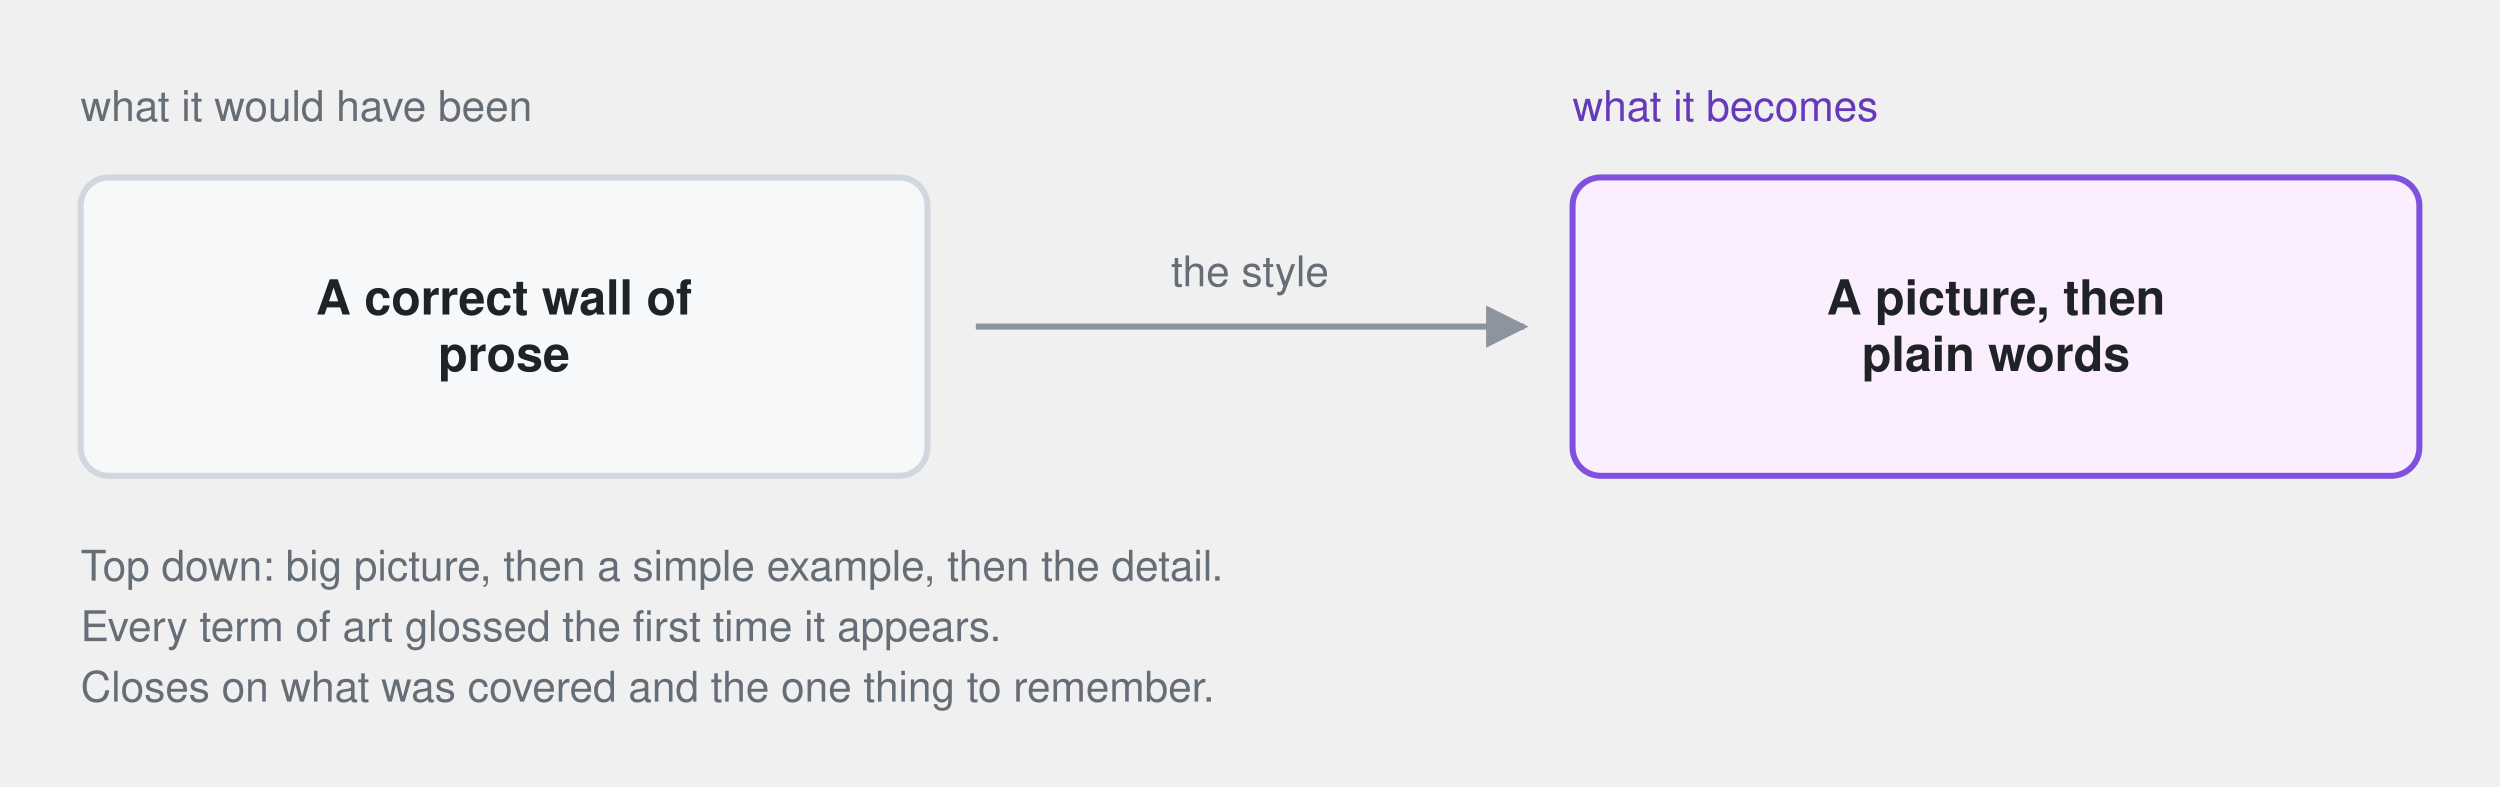
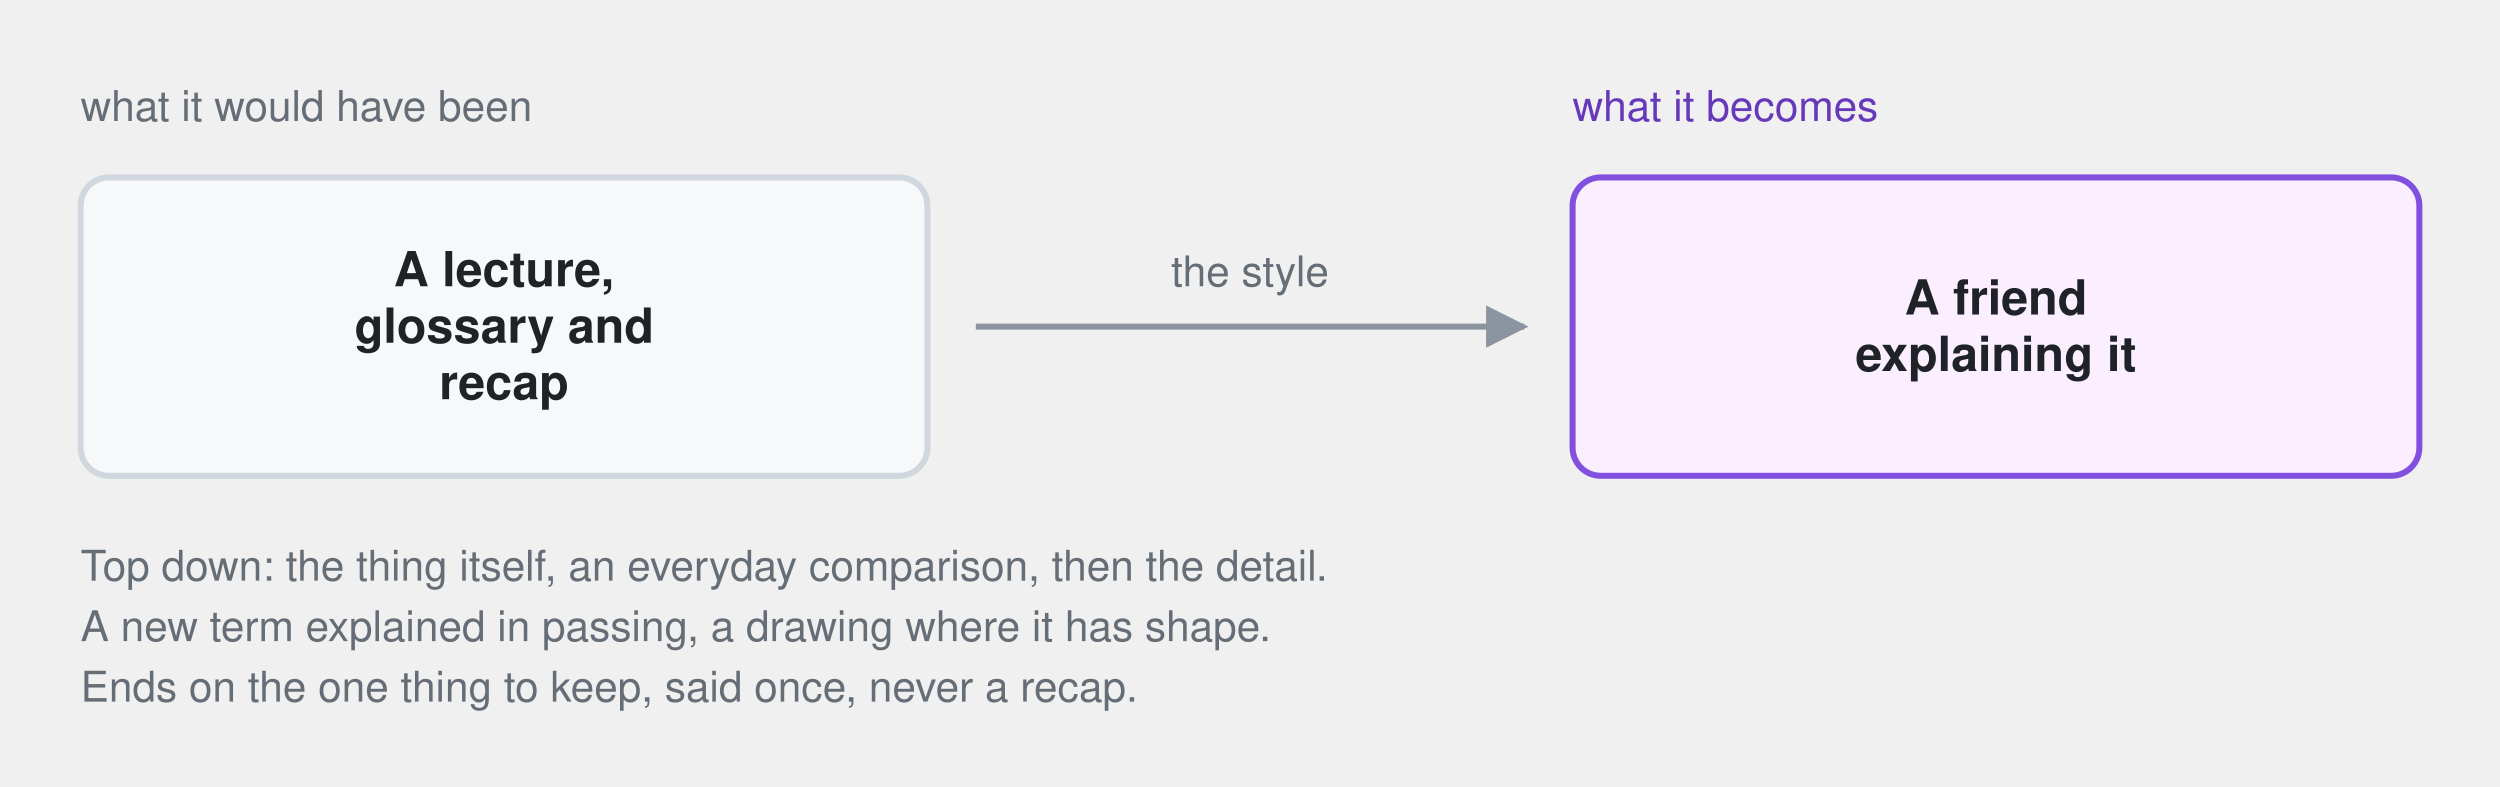
- <svg xmlns="http://www.w3.org/2000/svg" viewBox="0 0 620 195" width="620" height="195" role="img" aria-label="The edu style turns a correct wall of prose into a picture followed by plain words, ordered top down and closing on a recap.">
+ <svg xmlns="http://www.w3.org/2000/svg" viewBox="0 0 620 195" width="620" height="195" role="img" aria-label="The edu style turns a lecture with a glossary and a recap into a friend explaining it, top down, with a drawing where the thing has shape and one line worth keeping at the end.">
  <style>
  .t{font:600 12px ui-sans-serif,-apple-system,Segoe UI,Helvetica,Arial;fill:#1f2328}
  .s{font:10.5px ui-sans-serif,-apple-system,Segoe UI,Helvetica,Arial;fill:#656d76}
  .k{font:600 9px ui-sans-serif,sans-serif;fill:#7d4e00;letter-spacing:.07em}
  .b{fill:#ffffff;stroke:#d0d7de;stroke-width:1.5}
  .g{fill:#fff8c5;stroke:#9a6700;stroke-width:1.5}
  .a{fill:#fbefff;stroke:#8250df;stroke-width:1.5}
  .m{fill:#f6f8fa;stroke:#d0d7de;stroke-width:1.5}
  .ln{stroke:#8c959f;stroke-width:1.5;fill:none}
  .lp{stroke:#8c959f;stroke-width:1.3;fill:none;stroke-dasharray:4 3}
  .at{fill:#6639ba}
  @media (prefers-color-scheme: dark){
    .t{fill:#e6edf3}.s{fill:#9198a1}.k{fill:#e3b341}
    .b{fill:#151b23;stroke:#3d444d}
    .g{fill:#2b2412;stroke:#d4a72c}
    .a{fill:#231c33;stroke:#a371f7}
    .m{fill:#0d1117;stroke:#3d444d}
    .ln,.lp{stroke:#6e7681}
    .at{fill:#c297ff}
  }
</style>
  <defs>
    <marker id="h" viewBox="0 0 10 10" refX="9" refY="5" markerWidth="7" markerHeight="7" orient="auto-start-reverse">
      <path d="M0 0 L10 5 L0 10 z" fill="#8c959f" />
    </marker>
  </defs>
  <rect class="m" x="20" y="44" width="210" height="74" rx="7" />
-   <text class="t" x="125.0" y="78.0" text-anchor="middle">A correct wall of</text>
-   <text class="t" x="125.0" y="92.0" text-anchor="middle">prose</text>
+   <text class="t" x="125.0" y="71.0" text-anchor="middle">A lecture,</text>
+   <text class="t" x="125.0" y="85.0" text-anchor="middle">glossary and</text>
+   <text class="t" x="125.0" y="99.0" text-anchor="middle">recap</text>
  <rect class="a" x="390" y="44" width="210" height="74" rx="7" />
-   <text class="t" x="495.0" y="78.0" text-anchor="middle">A picture, then</text>
-   <text class="t" x="495.0" y="92.0" text-anchor="middle">plain words</text>
+   <text class="t" x="495.0" y="78.0" text-anchor="middle">A friend</text>
+   <text class="t" x="495.0" y="92.0" text-anchor="middle">explaining it</text>
  <path class="ln" d="M242 81.0 H378" marker-end="url(#h)" />
  <text class="s" x="310.0" y="71.0" text-anchor="middle">the style</text>
  <text class="s" x="20" y="30">what it would have been</text>
  <text class="s at" x="390" y="30">what it becomes</text>
-   <text class="s" x="20" y="144">Top down: big picture, then a simple example, then the detail.</text>
-   <text class="s" x="20" y="159">Every term of art glossed the first time it appears.</text>
-   <text class="s" x="20" y="174">Closes on what was covered and the one thing to remember.</text>
+   <text class="s" x="20" y="144">Top down: the thing itself, an everyday comparison, then the detail.</text>
+   <text class="s" x="20" y="159">A new term explained in passing, a drawing where it has shape.</text>
+   <text class="s" x="20" y="174">Ends on the one thing to keep, said once, never a recap.</text>
</svg>
